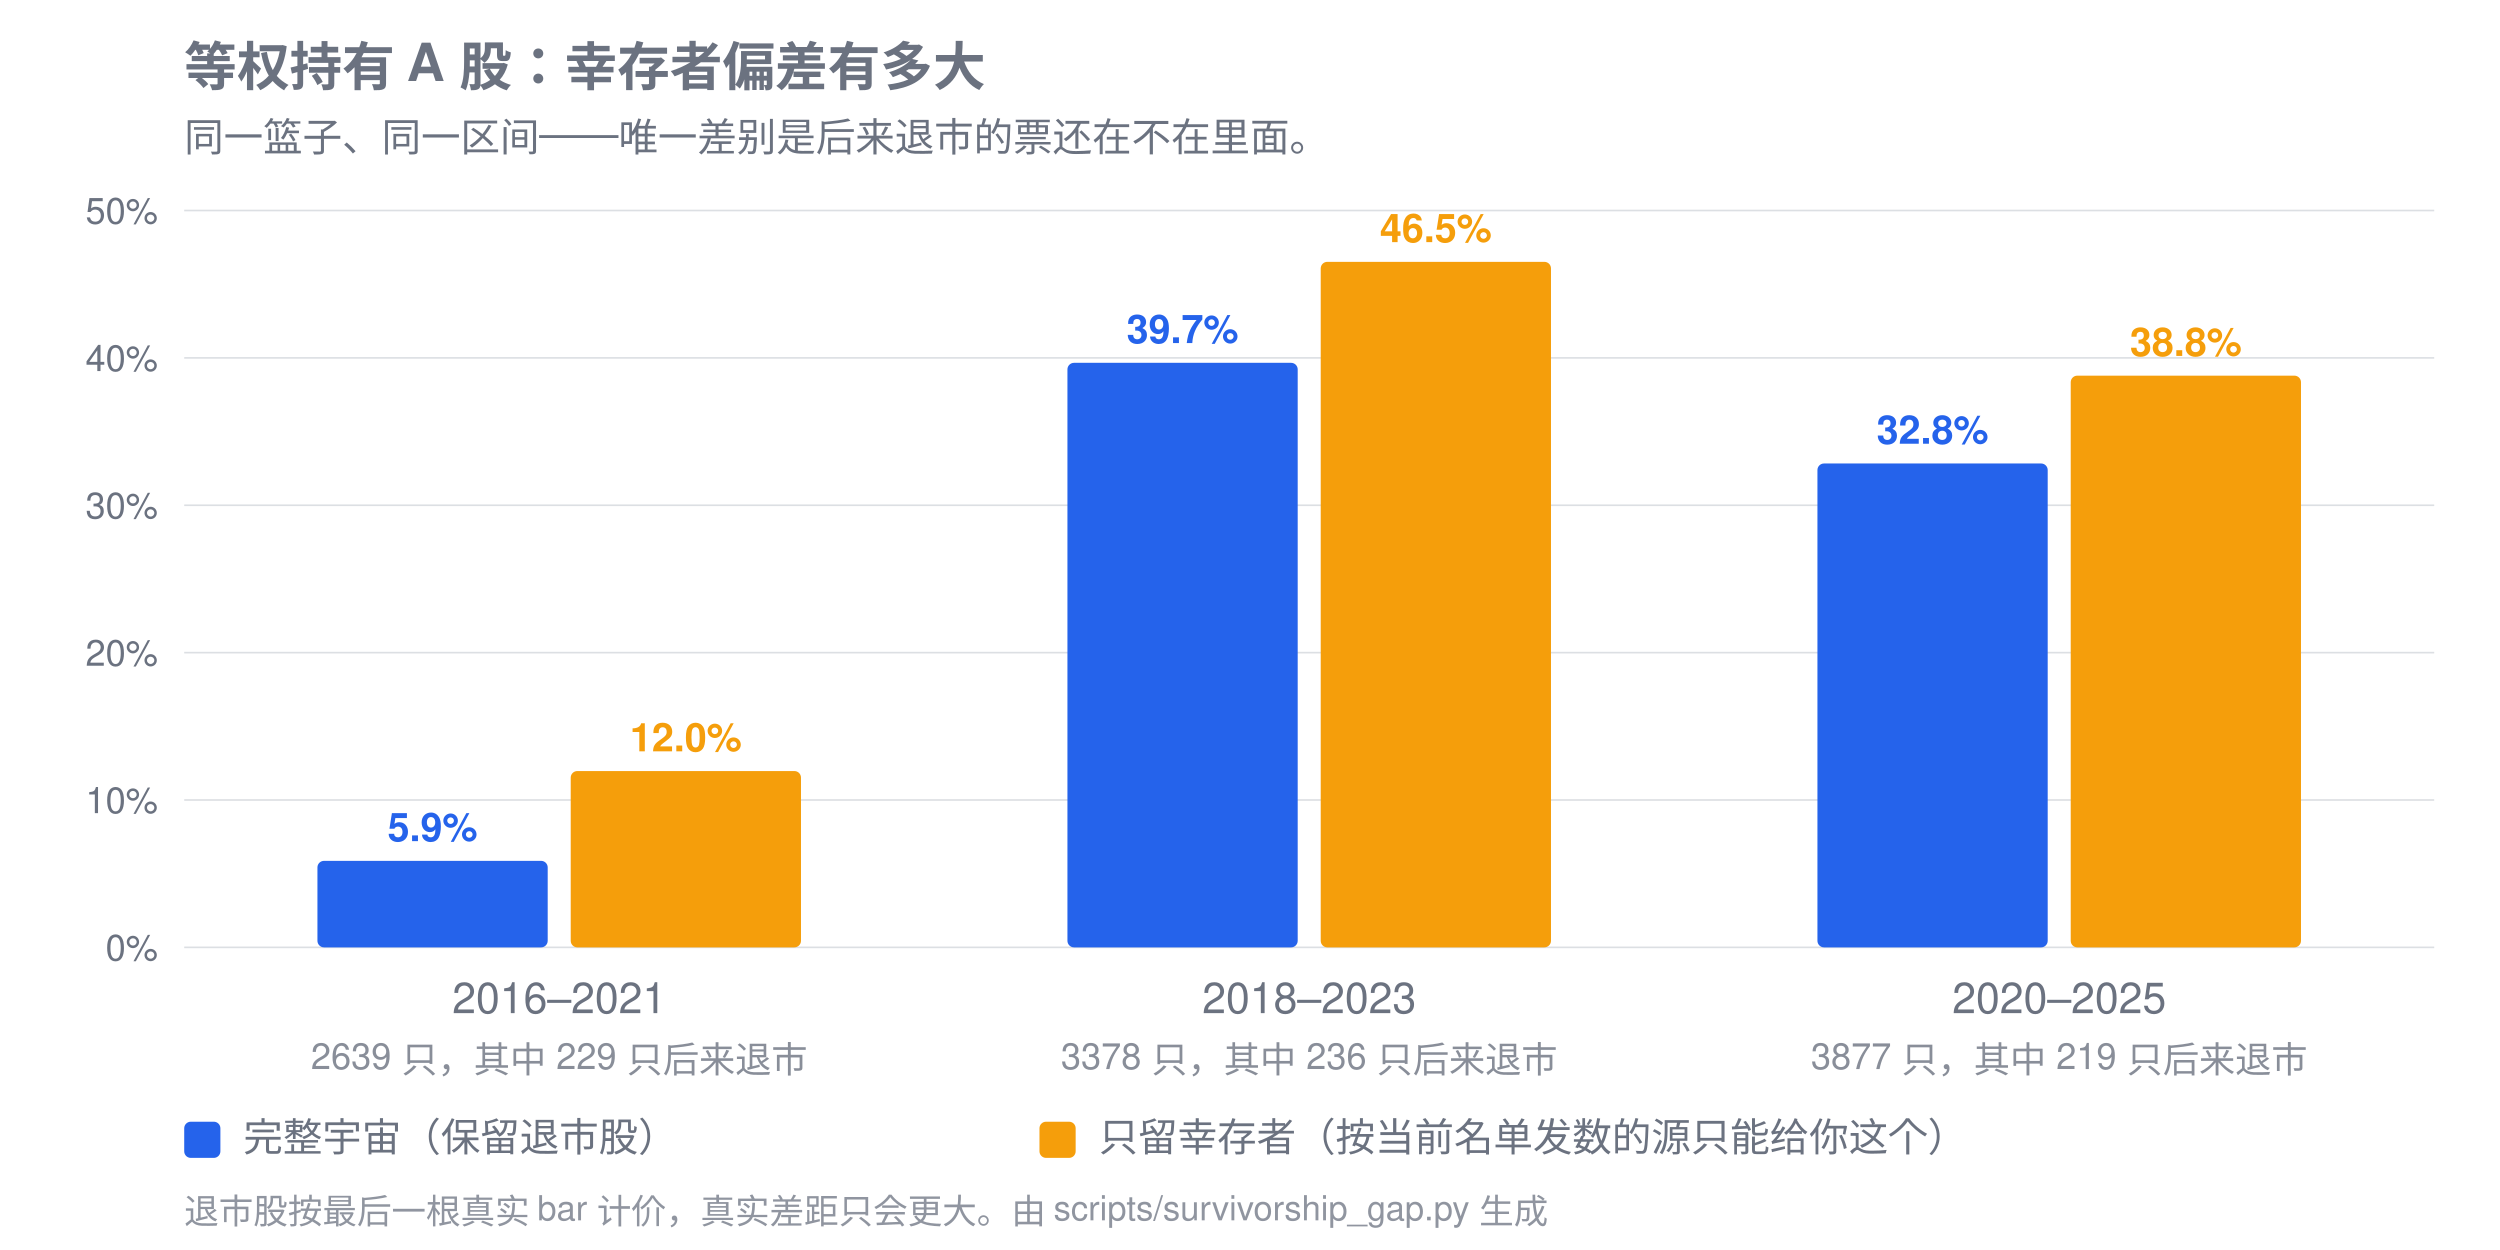
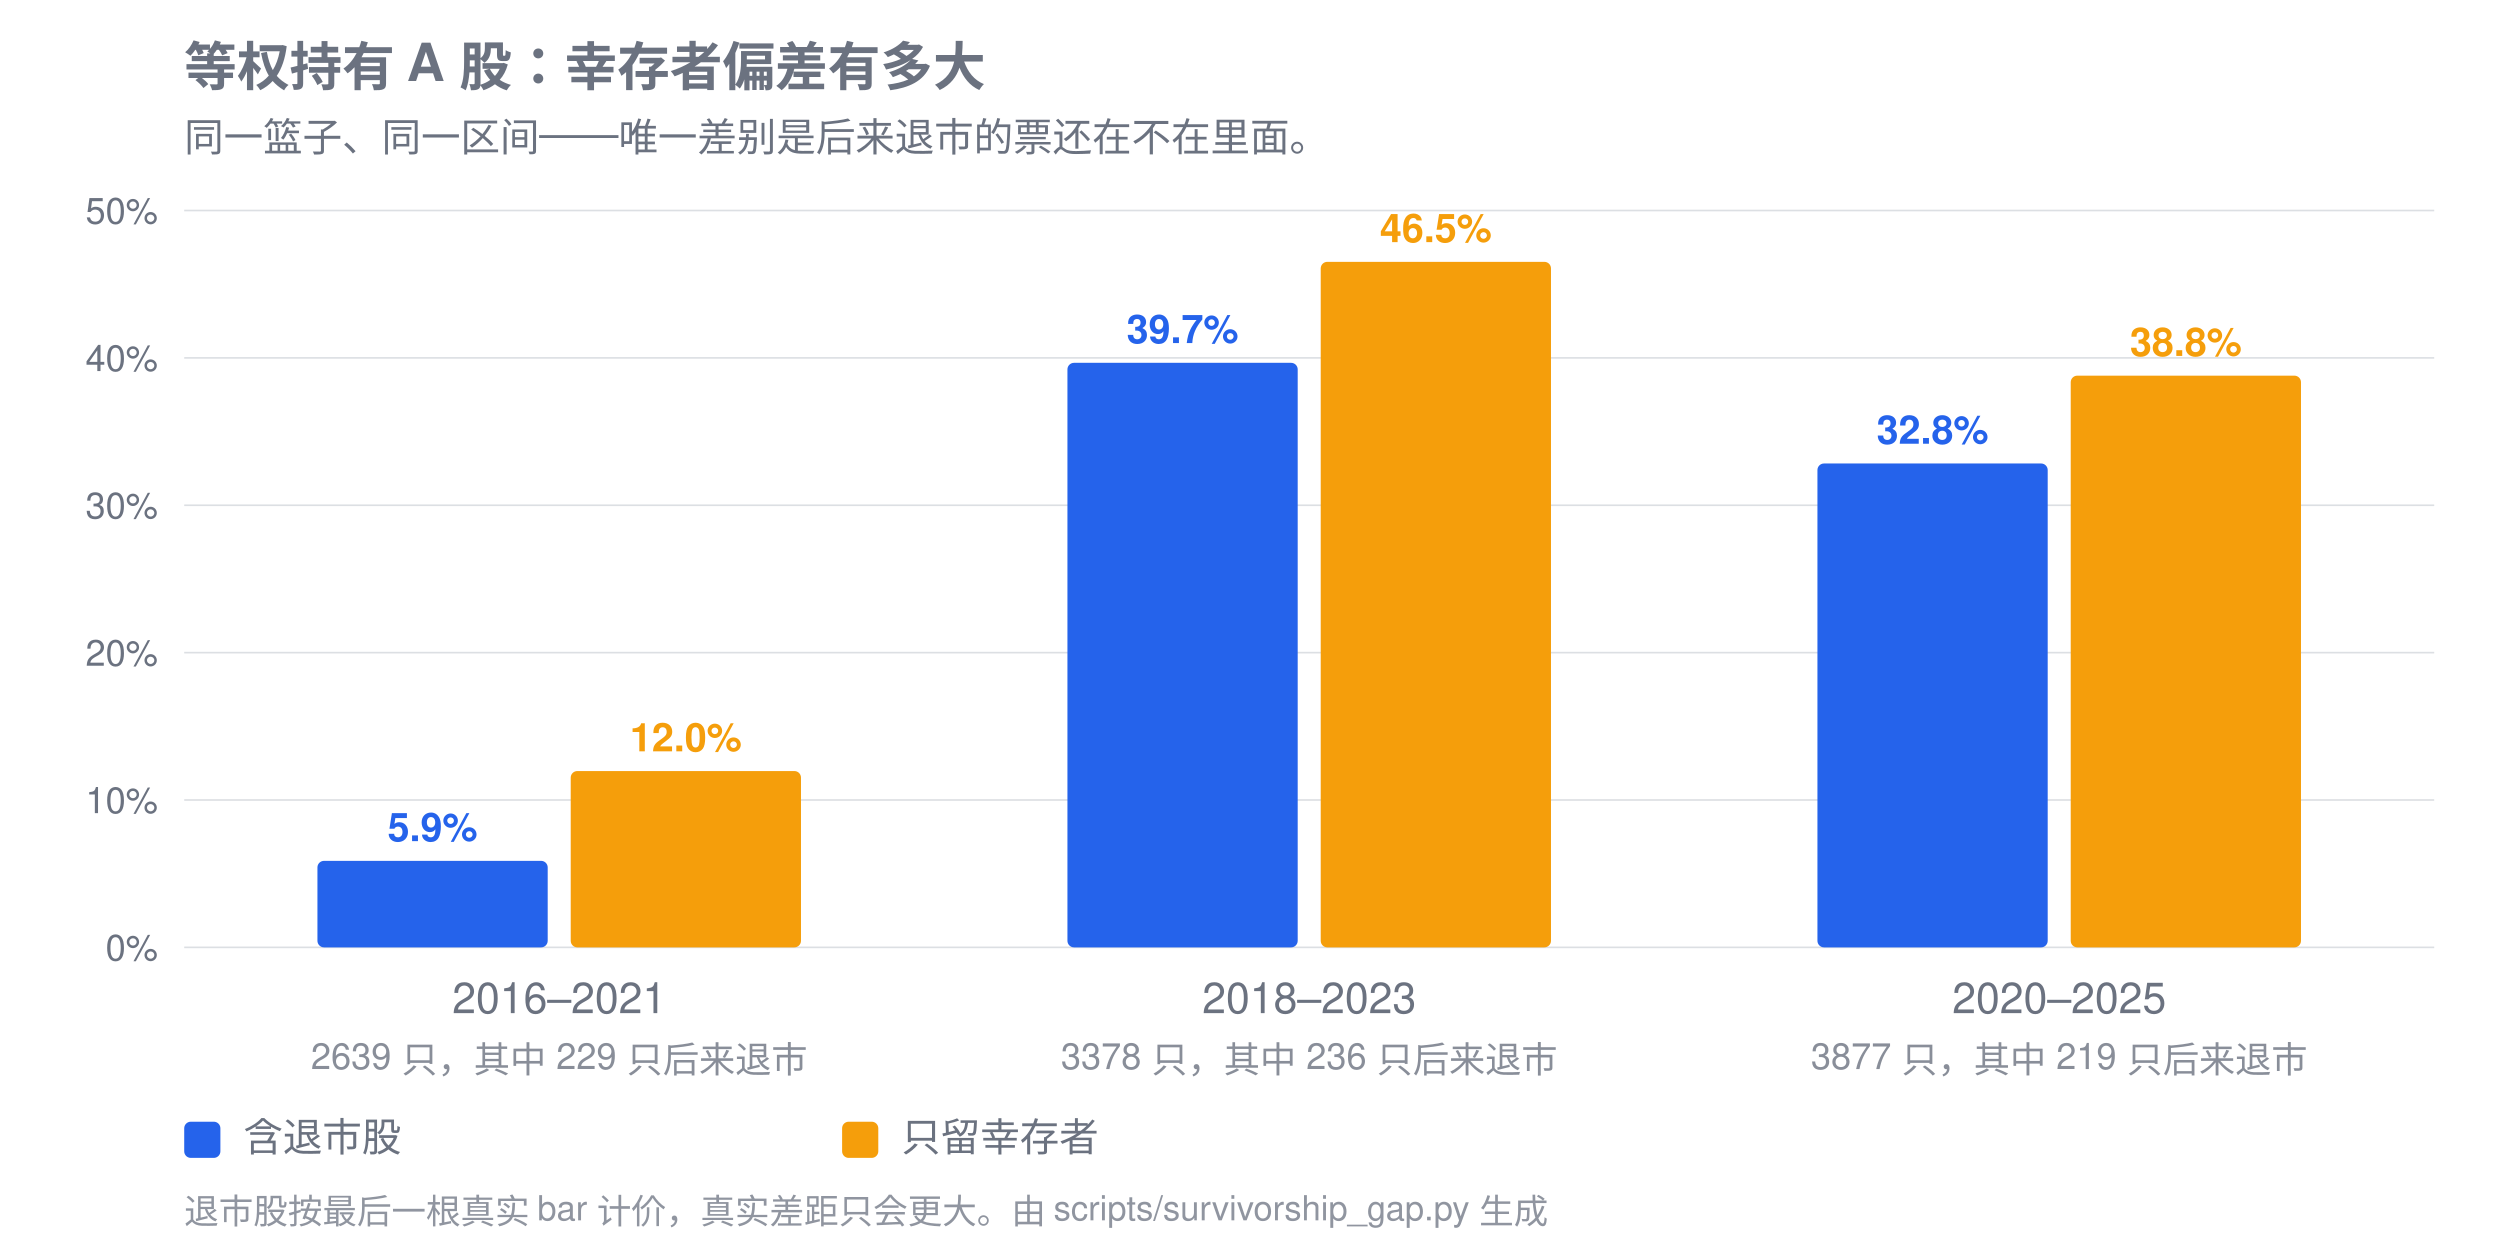
<svg xmlns="http://www.w3.org/2000/svg" viewBox="0 0 760 380" width="760" height="380" font-family="-apple-system, BlinkMacSystemFont, 'PingFang SC', 'Hiragino Sans GB', 'Microsoft YaHei', 'Segoe UI', Helvetica, Arial, sans-serif">
  <text x="56" y="26" font-size="16" font-weight="600" fill="#6b7280">等权持有 A 股：幸存者偏差有多大</text>
  <text x="56" y="46" font-size="12" fill="#6b7280">同一篮子、同一区间——唯一差别是后来退市的票还在不在里面。</text>
  <line x1="56" y1="288.0" x2="740" y2="288.0" stroke="#9ca3af" stroke-width="0.5" stroke-opacity="0.35" />
  <text x="48" y="292.0" font-size="11" fill="#6b7280" text-anchor="end">0%</text>
  <line x1="56" y1="243.2" x2="740" y2="243.2" stroke="#9ca3af" stroke-width="0.5" stroke-opacity="0.35" />
  <text x="48" y="247.2" font-size="11" fill="#6b7280" text-anchor="end">10%</text>
  <line x1="56" y1="198.4" x2="740" y2="198.4" stroke="#9ca3af" stroke-width="0.5" stroke-opacity="0.35" />
  <text x="48" y="202.4" font-size="11" fill="#6b7280" text-anchor="end">20%</text>
  <line x1="56" y1="153.6" x2="740" y2="153.6" stroke="#9ca3af" stroke-width="0.5" stroke-opacity="0.35" />
  <text x="48" y="157.6" font-size="11" fill="#6b7280" text-anchor="end">30%</text>
  <line x1="56" y1="108.8" x2="740" y2="108.8" stroke="#9ca3af" stroke-width="0.5" stroke-opacity="0.35" />
  <text x="48" y="112.8" font-size="11" fill="#6b7280" text-anchor="end">40%</text>
  <line x1="56" y1="64.0" x2="740" y2="64.0" stroke="#9ca3af" stroke-width="0.5" stroke-opacity="0.35" />
  <text x="48" y="68.0" font-size="11" fill="#6b7280" text-anchor="end">50%</text>
  <rect x="96.5" y="261.7" width="70.0" height="26.3" rx="2" fill="#2563eb" />
  <text x="131.5" y="255.7" font-size="12" font-weight="600" fill="#2563eb" text-anchor="middle">5.9%</text>
  <rect x="173.5" y="234.4" width="70.0" height="53.6" rx="2" fill="#f59e0b" />
  <text x="208.5" y="228.4" font-size="12" font-weight="600" fill="#f59e0b" text-anchor="middle">12.0%</text>
  <text x="170.0" y="308.0" font-size="13" fill="#6b7280" text-anchor="middle">2016–2021</text>
  <text x="170.0" y="325.0" font-size="11" fill="#6b7280" text-anchor="middle" opacity="0.8">2639 只，其中 229 只后来退市</text>
  <rect x="324.5" y="110.3" width="70.0" height="177.7" rx="2" fill="#2563eb" />
  <text x="359.5" y="104.3" font-size="12" font-weight="600" fill="#2563eb" text-anchor="middle">39.7%</text>
  <rect x="401.5" y="79.6" width="70.0" height="208.4" rx="2" fill="#f59e0b" />
  <text x="436.5" y="73.6" font-size="12" font-weight="600" fill="#f59e0b" text-anchor="middle">46.5%</text>
  <text x="398.0" y="308.0" font-size="13" fill="#6b7280" text-anchor="middle">2018–2023</text>
  <text x="398.0" y="325.0" font-size="11" fill="#6b7280" text-anchor="middle" opacity="0.8">3378 只，其中 236 只后来退市</text>
  <rect x="552.5" y="140.9" width="70.0" height="147.1" rx="2" fill="#2563eb" />
  <text x="587.5" y="134.9" font-size="12" font-weight="600" fill="#2563eb" text-anchor="middle">32.8%</text>
  <rect x="629.5" y="114.2" width="70.0" height="173.8" rx="2" fill="#f59e0b" />
  <text x="664.5" y="108.2" font-size="12" font-weight="600" fill="#f59e0b" text-anchor="middle">38.8%</text>
  <text x="626.0" y="308.0" font-size="13" fill="#6b7280" text-anchor="middle">2020–2025</text>
  <text x="626.0" y="325.0" font-size="11" fill="#6b7280" text-anchor="middle" opacity="0.8">3877 只，其中 219 只后来退市</text>
  <rect x="56" y="341" width="11" height="11" rx="2" fill="#2563eb" />
-   <text x="74" y="350" font-size="12" fill="#6b7280">完整宇宙（保留退市股）</text>
-   <rect x="316" y="341" width="11" height="11" rx="2" fill="#f59e0b" />
-   <text x="334" y="350" font-size="12" fill="#6b7280">只留幸存者（按当前名单发数的源只能给你这个）</text>
+   <text x="74" y="350" font-size="12" fill="#6b7280">含退市股</text>
+   <rect x="256" y="341" width="11" height="11" rx="2" fill="#f59e0b" />
+   <text x="274" y="350" font-size="12" fill="#6b7280">只留幸存者</text>
  <text x="56" y="372" font-size="10.5" fill="#6b7280" opacity="0.75">退市股按最后一根真实 bar 计价，真实差距只会更大。由 scripts/survivorship_gap.py 生成</text>
</svg>
